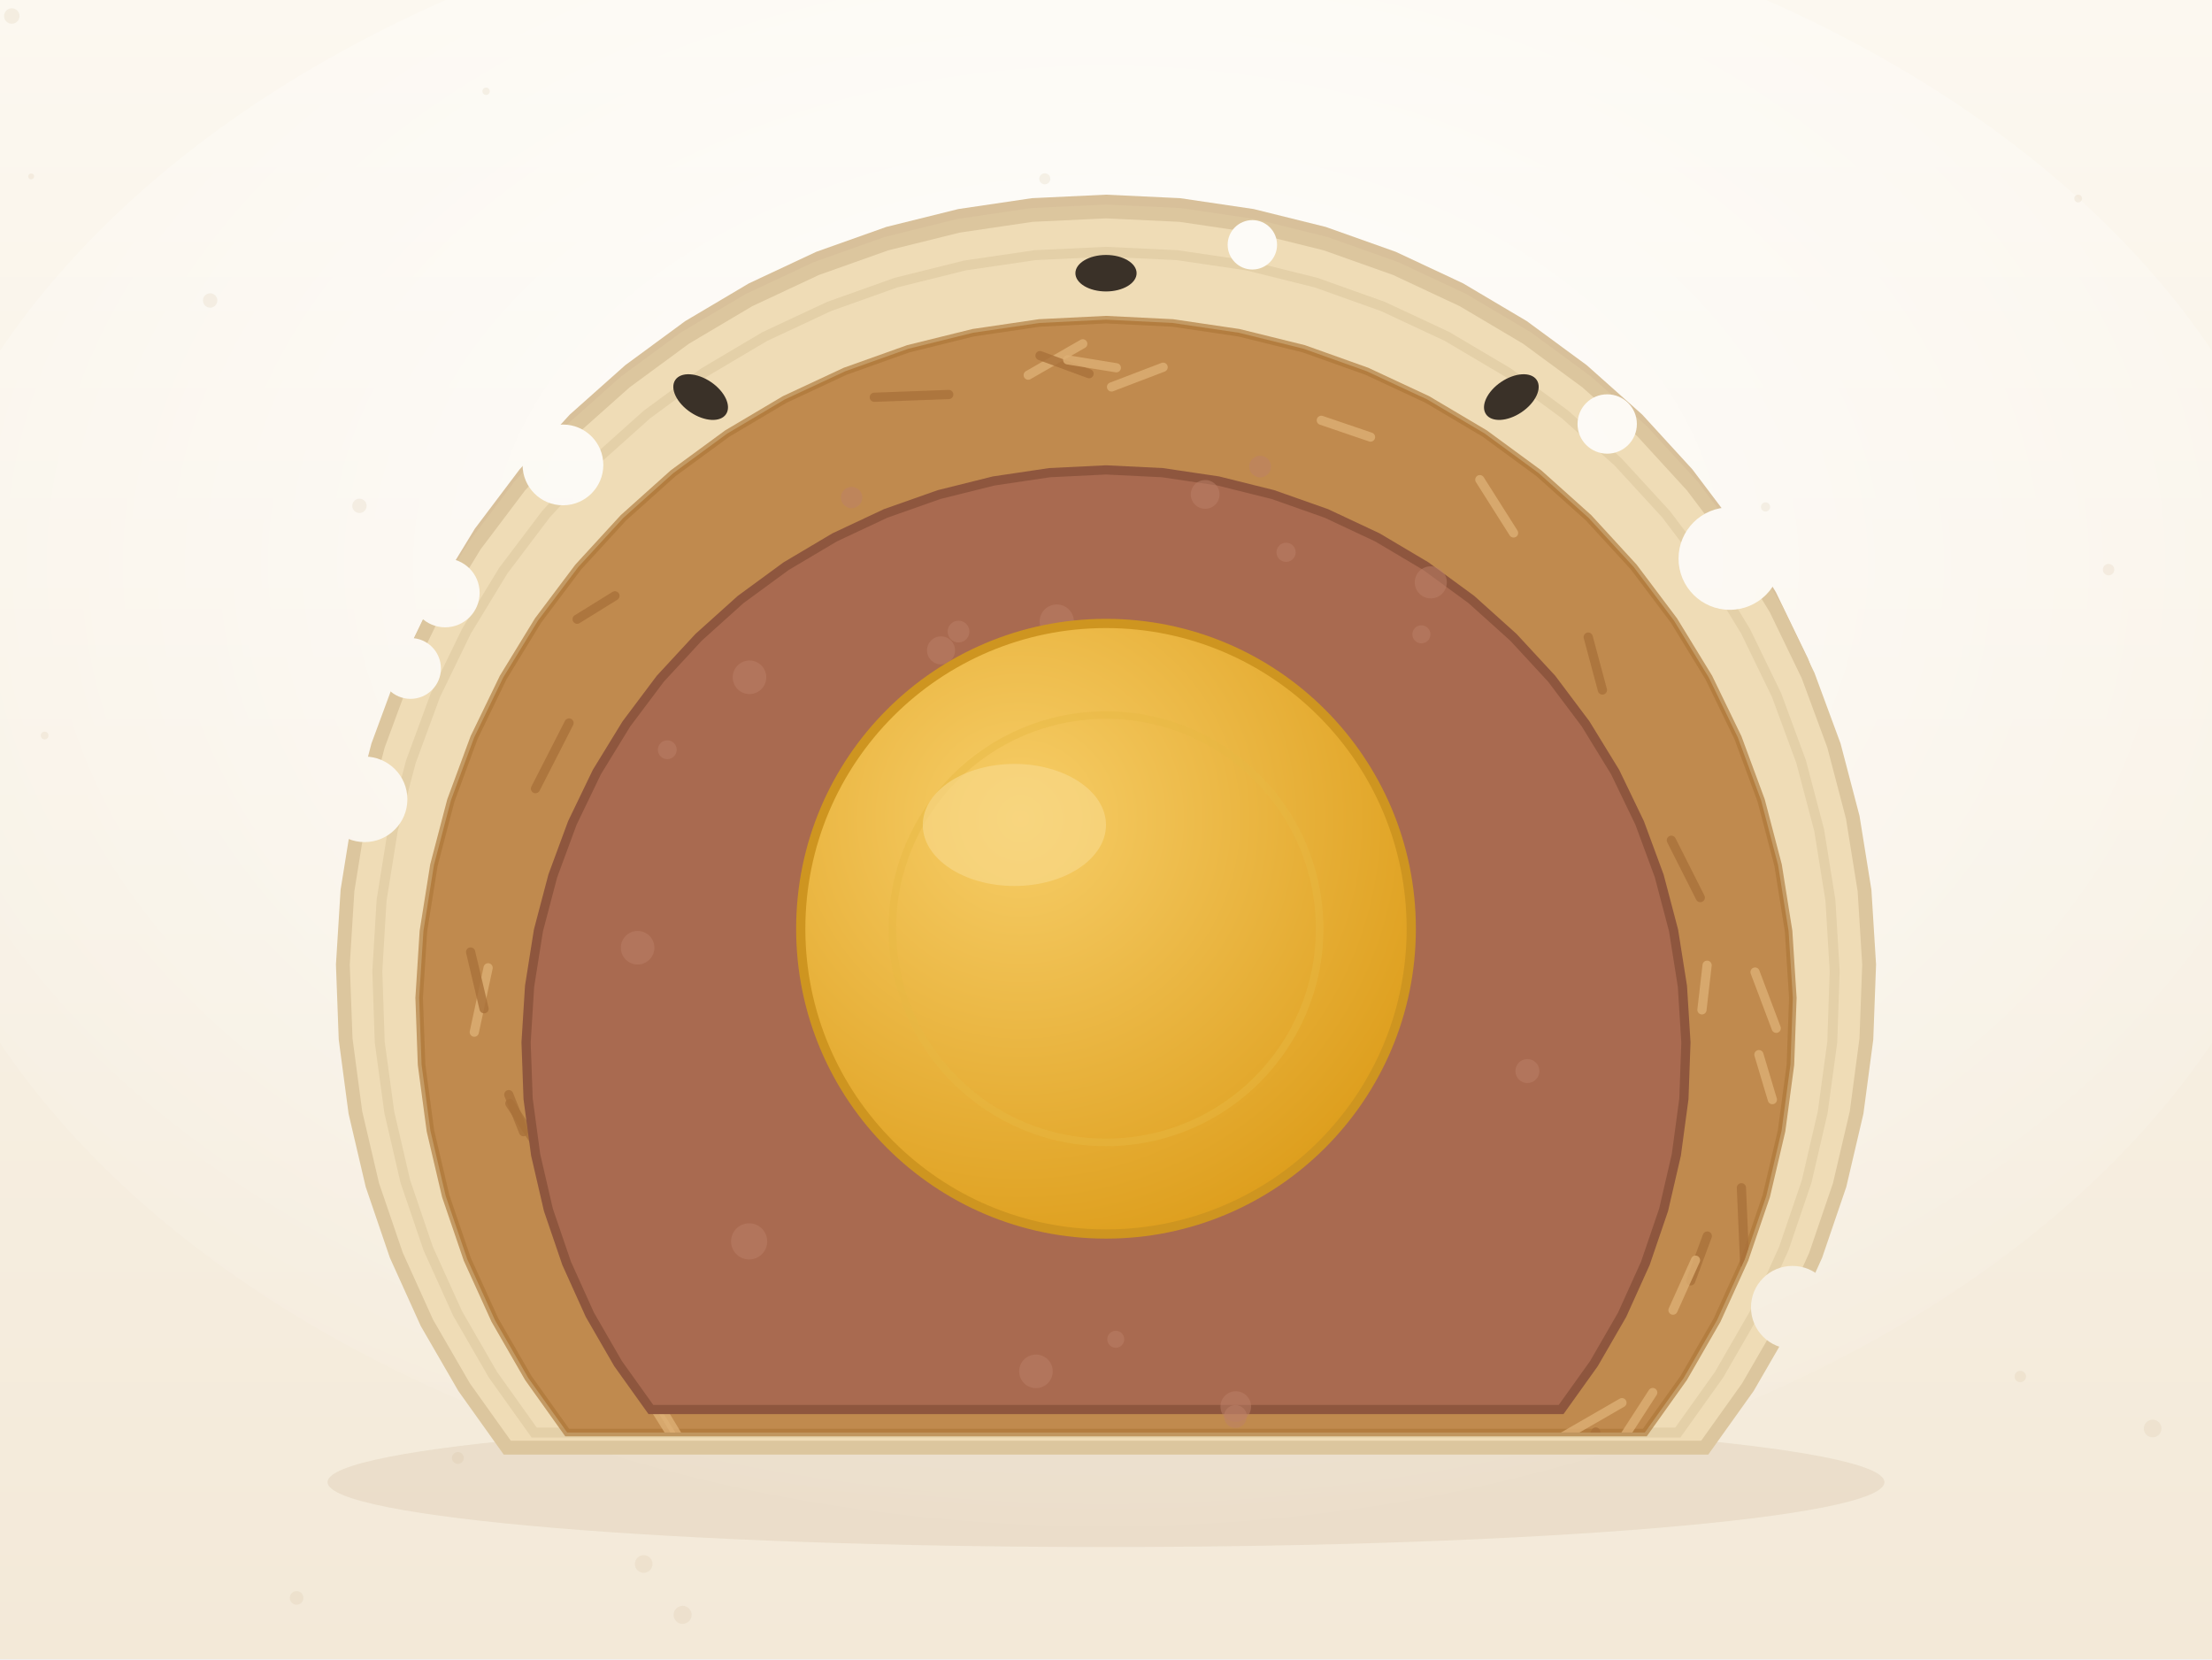
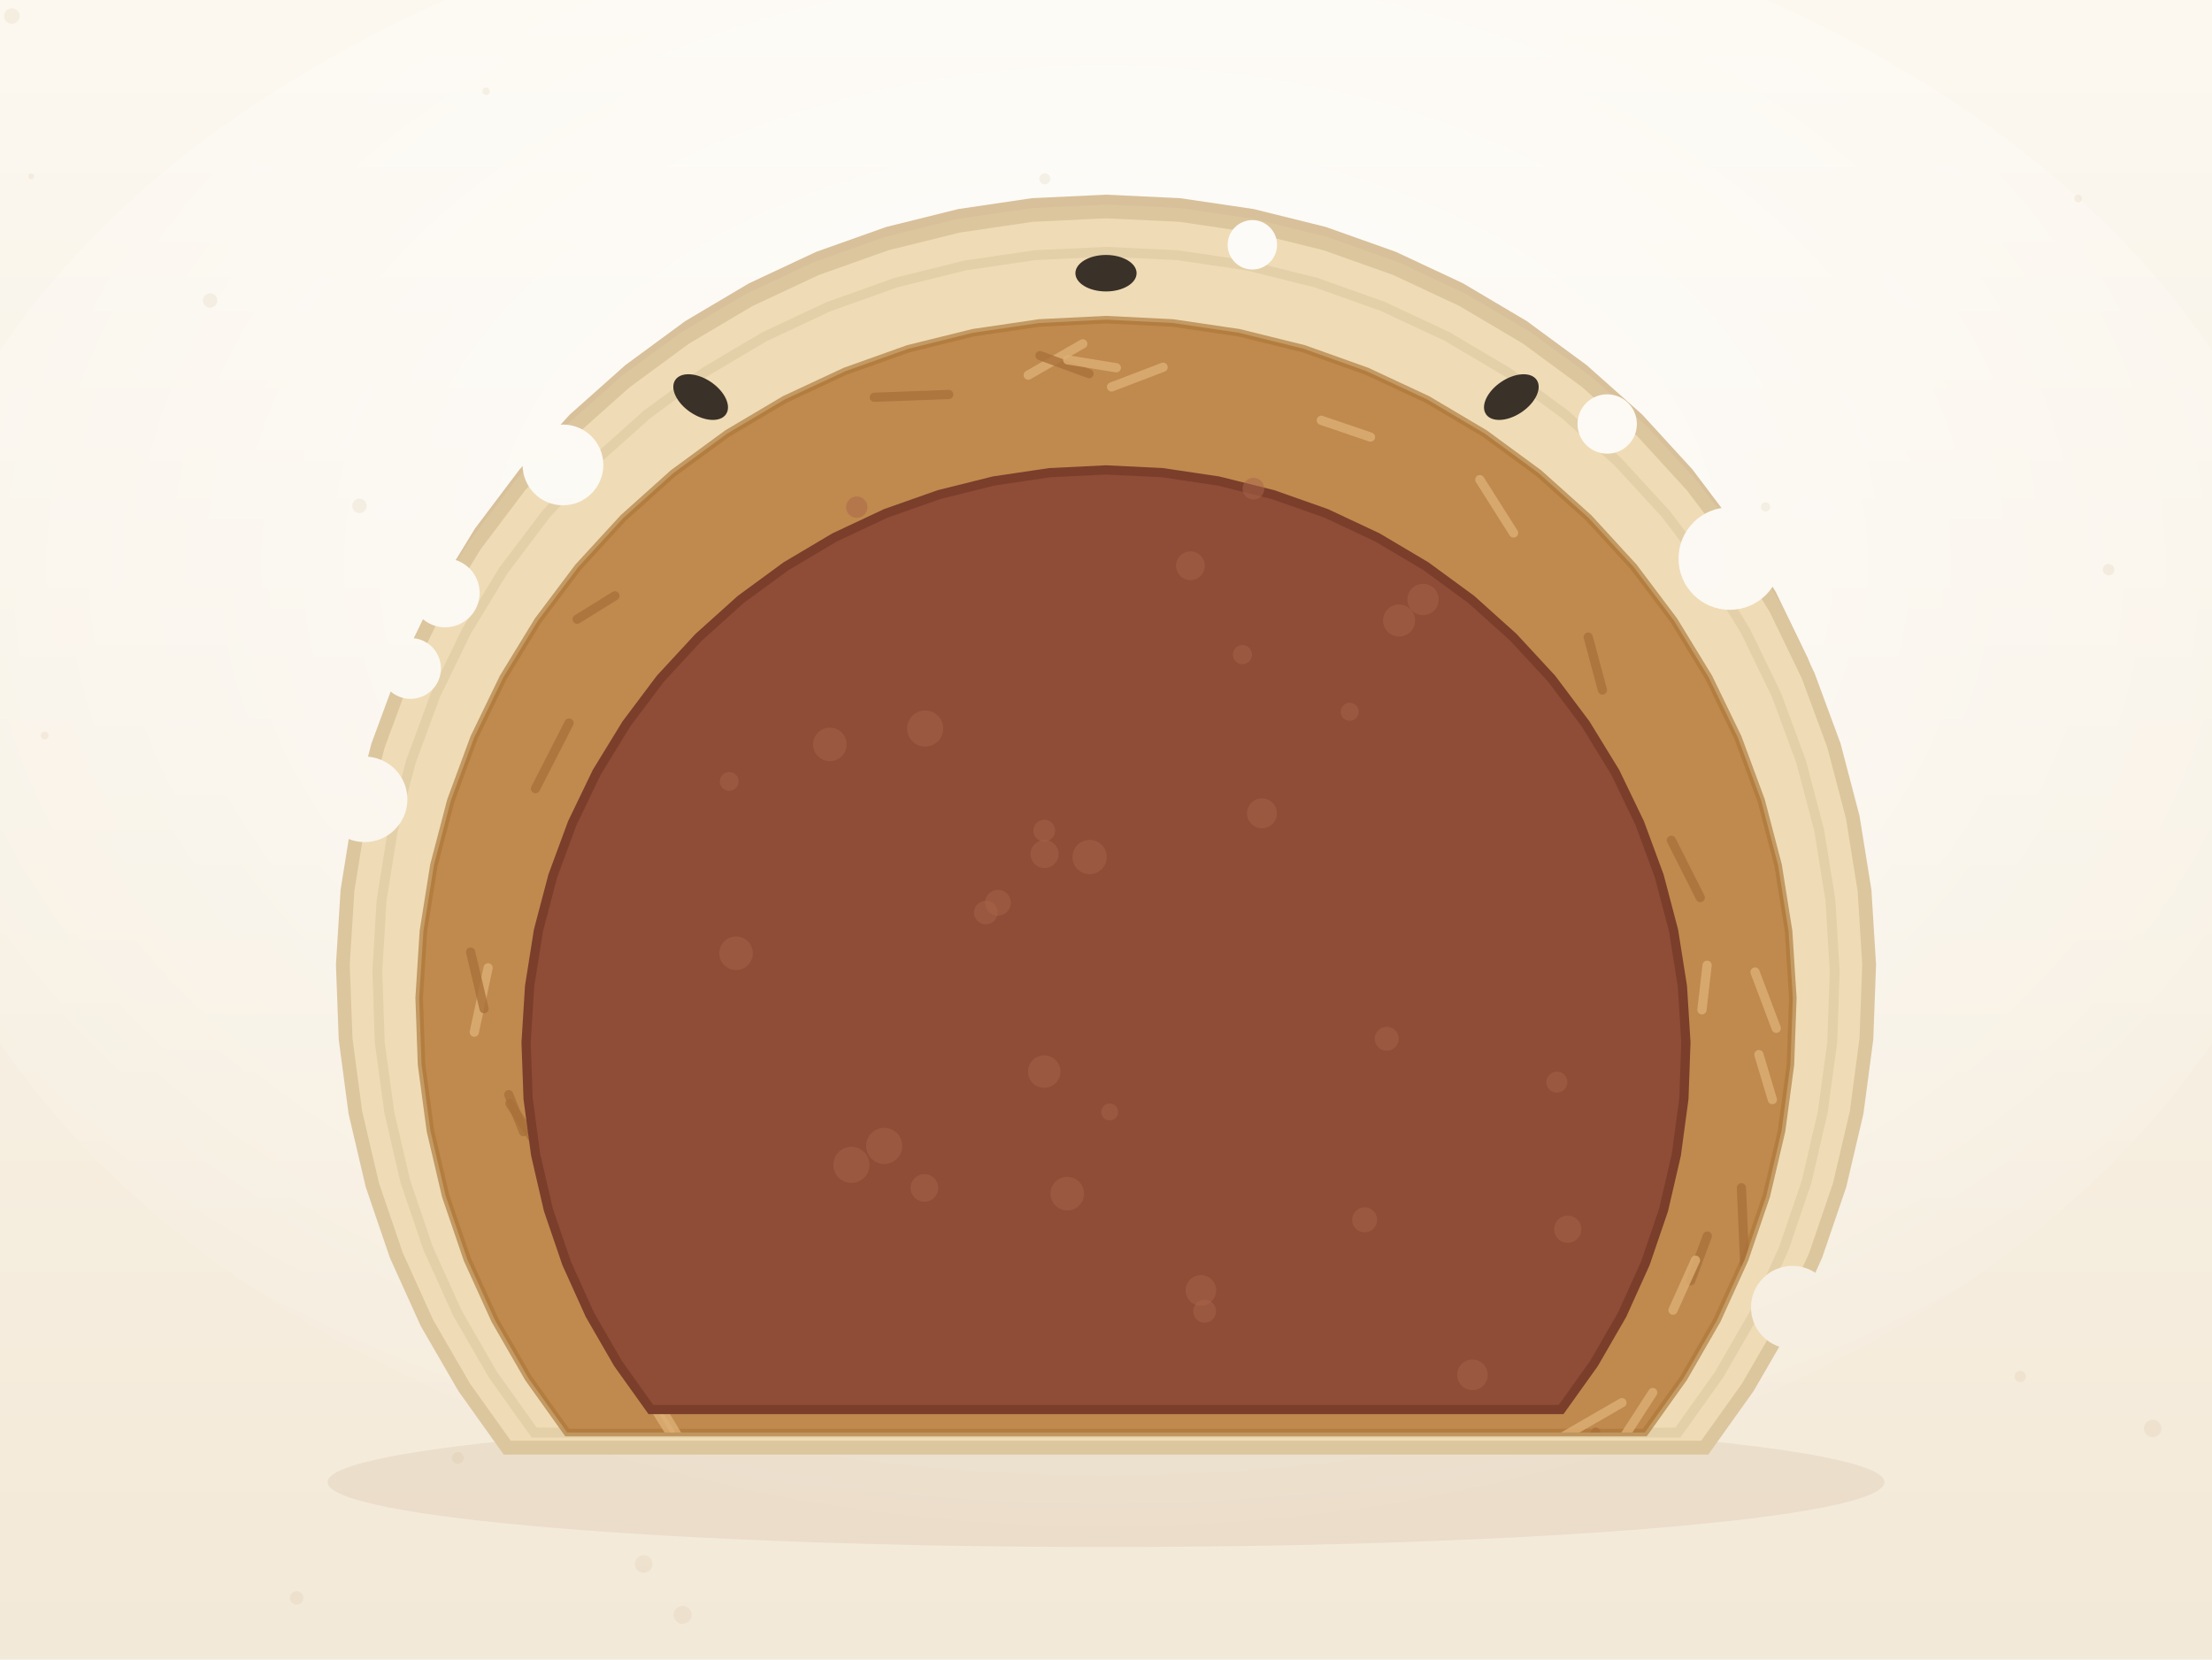
- <svg xmlns="http://www.w3.org/2000/svg" viewBox="0 0 1200 900" width="1200" height="900" role="img" aria-label="原味蛋黄酥">
+ <svg xmlns="http://www.w3.org/2000/svg" viewBox="0 0 1200 900" width="1200" height="900" role="img" aria-label="红豆沙肉松酥">
  <defs>
    <linearGradient id="bg" x1="0" y1="0" x2="0" y2="1">
      <stop offset="0" stop-color="#FCF8F0" />
      <stop offset="1" stop-color="#F3E9D8" />
    </linearGradient>
    <radialGradient id="glow" cx="50%" cy="42%" r="62%">
      <stop offset="0" stop-color="#FFFFFF" stop-opacity="0.85" />
      <stop offset="1" stop-color="#FFFFFF" stop-opacity="0" />
    </radialGradient>
    <radialGradient id="yolk" cx="36%" cy="32%" r="72%">
      <stop offset="0" stop-color="#F7CE68" />
      <stop offset="1" stop-color="#DE9F1E" />
    </radialGradient>
    <radialGradient id="wash" cx="40%" cy="34%" r="70%">
      <stop offset="0" stop-color="#E9BE84" stop-opacity="0.95" />
      <stop offset="1" stop-color="#D9A75E" stop-opacity="0.75" />
    </radialGradient>
  </defs>
  <rect width="1200" height="900" fill="url(#bg)" />
  <ellipse cx="600" cy="378" rx="660" ry="450" fill="url(#glow)" />
  <circle cx="1127.4" cy="107.7" r="2.1" fill="#C9B48F" opacity="0.16" />
  <circle cx="349.2" cy="848.4" r="4.8" fill="#C9B48F" opacity="0.16" />
  <circle cx="501.6" cy="312" r="4.3" fill="#C9B48F" opacity="0.16" />
  <circle cx="884.6" cy="673.6" r="1.9" fill="#C9B48F" opacity="0.16" />
  <circle cx="798.2" cy="508" r="2.6" fill="#C9B48F" opacity="0.16" />
  <circle cx="742.2" cy="190.4" r="4.3" fill="#C9B48F" opacity="0.16" />
  <circle cx="16.9" cy="95.7" r="1.6" fill="#C9B48F" opacity="0.16" />
  <circle cx="322.1" cy="598.9" r="2.8" fill="#C9B48F" opacity="0.16" />
  <circle cx="957.8" cy="275" r="2.5" fill="#C9B48F" opacity="0.16" />
  <circle cx="24.2" cy="399" r="2.1" fill="#C9B48F" opacity="0.16" />
  <circle cx="421" cy="446" r="3" fill="#C9B48F" opacity="0.16" />
  <circle cx="248.4" cy="790.9" r="3.2" fill="#C9B48F" opacity="0.16" />
  <circle cx="6.4" cy="8.7" r="4.2" fill="#C9B48F" opacity="0.16" />
  <circle cx="195" cy="274.4" r="3.9" fill="#C9B48F" opacity="0.16" />
  <circle cx="114" cy="163" r="3.9" fill="#C9B48F" opacity="0.16" />
  <circle cx="263.7" cy="49.5" r="2" fill="#C9B48F" opacity="0.16" />
  <circle cx="1143.9" cy="309" r="3.1" fill="#C9B48F" opacity="0.16" />
  <circle cx="854.7" cy="416.4" r="1.9" fill="#C9B48F" opacity="0.16" />
  <circle cx="1096" cy="746.7" r="3.1" fill="#C9B48F" opacity="0.16" />
  <circle cx="1167.8" cy="774.9" r="4.8" fill="#C9B48F" opacity="0.16" />
  <circle cx="370.3" cy="876" r="4.9" fill="#C9B48F" opacity="0.16" />
  <circle cx="403.2" cy="525" r="5" fill="#C9B48F" opacity="0.16" />
  <circle cx="566.8" cy="97" r="3" fill="#C9B48F" opacity="0.16" />
  <circle cx="160.9" cy="866.8" r="3.7" fill="#C9B48F" opacity="0.16" />
  <circle cx="885.5" cy="509.6" r="1.7" fill="#C9B48F" opacity="0.16" />
  <circle cx="840.7" cy="300.3" r="1.9" fill="#C9B48F" opacity="0.16" />
  <g>
    <g>
      <defs>
        <mask id="nib-600-785-414" maskUnits="userSpaceOnUse" x="20.4" y="-84.1" width="1159.2" height="1159.2">
          <rect x="20.4" y="-84.1" width="1159.2" height="1159.2" fill="#fff" />
          <circle cx="241.5" cy="321.6" r="18.7" fill="#000" />
          <circle cx="679.4" cy="132.8" r="13.4" fill="#000" />
          <circle cx="972.4" cy="709.2" r="22.5" fill="#000" />
          <circle cx="222.7" cy="362.6" r="16.5" fill="#000" />
          <circle cx="305.4" cy="252.2" r="21.9" fill="#000" />
          <circle cx="938.4" cy="303" r="27.8" fill="#000" />
          <circle cx="197.8" cy="433.6" r="23.2" fill="#000" />
          <circle cx="871.9" cy="230" r="16.1" fill="#000" />
        </mask>
      </defs>
      <ellipse cx="600" cy="804" rx="422.3" ry="35.2" fill="#B79B73" opacity="0.16" />
      <g mask="url(#nib-600-785-414)">
        <path d="M 275.2 776.2 L 251.8 743.4 L 231.6 708.5 L 215 671.8 L 202 633.7 L 192.8 594.4 L 187.5 554.5 L 186 514.2 L 188.5 474 L 194.9 434.2 L 205.1 395.2 L 219.1 357.4 L 236.6 321.2 L 257.6 286.8 L 281.9 254.6 L 309.1 224.9 L 339.2 198.1 L 371.7 174.2 L 406.3 153.7 L 442.8 136.6 L 480.8 123.1 L 519.9 113.4 L 559.8 107.5 L 600 105.6 L 640.2 107.5 L 680.1 113.4 L 719.2 123.1 L 757.2 136.6 L 793.7 153.7 L 828.3 174.2 L 860.8 198.1 L 890.9 224.9 L 918.1 254.6 L 942.4 286.8 L 963.4 321.2 L 980.9 357.4 L 994.9 395.2 L 1005.1 434.2 L 1011.5 474 L 1014 514.2 L 1012.5 554.5 L 1007.2 594.4 L 998 633.7 L 985 671.8 L 968.4 708.5 L 948.2 743.4 L 924.8 776.2 Z" fill="#D8C09A" />
        <path d="M 275.2 785.3 L 251.8 752.5 L 231.6 717.6 L 215 680.9 L 202 642.8 L 192.8 603.5 L 187.5 563.6 L 186 523.3 L 188.5 483.1 L 194.9 443.3 L 205.1 404.4 L 219.1 366.5 L 236.6 330.3 L 257.6 295.9 L 281.9 263.7 L 309.1 234 L 339.2 207.2 L 371.7 183.3 L 406.3 162.8 L 442.8 145.7 L 480.8 132.2 L 519.9 122.5 L 559.8 116.6 L 600 114.7 L 640.2 116.6 L 680.1 122.5 L 719.2 132.2 L 757.2 145.7 L 793.7 162.8 L 828.3 183.3 L 860.8 207.2 L 890.9 234 L 918.1 263.7 L 942.4 295.9 L 963.4 330.3 L 980.9 366.5 L 994.9 404.4 L 1005.1 443.3 L 1011.5 483.1 L 1014 523.3 L 1012.5 563.6 L 1007.2 603.5 L 998 642.8 L 985 680.9 L 968.4 717.6 L 948.2 752.5 L 924.8 785.3 Z" fill="#EFDCB6" stroke="#DCC69E" stroke-width="7.5" />
        <path d="M 289.8 777.1 L 267.4 745.7 L 248.2 712.4 L 232.3 677.3 L 219.9 640.9 L 211.2 603.4 L 206 565.3 L 204.7 526.8 L 207 488.4 L 213.1 450.4 L 222.9 413.2 L 236.2 377.1 L 253 342.5 L 273 309.6 L 296.2 278.9 L 322.2 250.6 L 350.9 224.9 L 381.9 202.1 L 415 182.5 L 449.9 166.2 L 486.1 153.3 L 523.5 144 L 561.6 138.4 L 600 136.6 L 638.4 138.4 L 676.5 144 L 713.9 153.3 L 750.1 166.2 L 785 182.5 L 818.1 202.1 L 849.1 224.9 L 877.8 250.6 L 903.8 278.9 L 927 309.6 L 947 342.5 L 963.8 377.1 L 977.1 413.2 L 986.9 450.4 L 993 488.4 L 995.3 526.8 L 994 565.3 L 988.8 603.4 L 980.1 640.9 L 967.7 677.3 L 951.8 712.4 L 932.6 745.7 L 910.2 777.1 Z" fill="none" stroke="#E4D0A8" stroke-width="5.4" />
        <clipPath id="floss-600-785-414">
          <path d="M 307.7 777.1 L 286.6 747.5 L 268.5 716.1 L 253.5 683.1 L 241.8 648.8 L 233.5 613.4 L 228.7 577.5 L 227.4 541.3 L 229.7 505.1 L 235.4 469.3 L 244.6 434.2 L 257.2 400.1 L 273 367.5 L 291.9 336.6 L 313.7 307.6 L 338.2 280.9 L 365.2 256.7 L 394.5 235.2 L 425.7 216.7 L 458.5 201.4 L 492.7 189.2 L 527.9 180.5 L 563.8 175.2 L 600 173.4 L 636.2 175.2 L 672.1 180.5 L 707.3 189.2 L 741.5 201.4 L 774.3 216.7 L 805.5 235.2 L 834.8 256.7 L 861.8 280.9 L 886.3 307.6 L 908.1 336.6 L 927 367.5 L 942.8 400.1 L 955.4 434.2 L 964.6 469.3 L 970.3 505.1 L 972.6 541.3 L 971.3 577.5 L 966.5 613.4 L 958.2 648.8 L 946.5 683.1 L 931.5 716.1 L 913.4 747.5 L 892.3 777.1 Z" />
        </clipPath>
        <path d="M 307.7 777.1 L 286.6 747.5 L 268.5 716.1 L 253.5 683.1 L 241.8 648.8 L 233.5 613.4 L 228.7 577.5 L 227.4 541.3 L 229.7 505.1 L 235.4 469.3 L 244.6 434.2 L 257.2 400.1 L 273 367.5 L 291.9 336.6 L 313.7 307.6 L 338.2 280.9 L 365.2 256.7 L 394.5 235.2 L 425.7 216.7 L 458.5 201.4 L 492.7 189.2 L 527.9 180.5 L 563.8 175.2 L 600 173.4 L 636.2 175.2 L 672.1 180.5 L 707.3 189.2 L 741.5 201.4 L 774.3 216.7 L 805.5 235.2 L 834.8 256.7 L 861.8 280.9 L 886.3 307.6 L 908.1 336.6 L 927 367.5 L 942.8 400.1 L 955.4 434.2 L 964.6 469.3 L 970.3 505.1 L 972.6 541.3 L 971.3 577.5 L 966.5 613.4 L 958.2 648.8 L 946.5 683.1 L 931.5 716.1 L 913.4 747.5 L 892.3 777.1 Z" fill="#C08A4E" />
        <path d="M 307.7 777.1 L 286.6 747.5 L 268.5 716.1 L 253.5 683.1 L 241.8 648.8 L 233.5 613.4 L 228.7 577.5 L 227.4 541.3 L 229.7 505.1 L 235.4 469.3 L 244.6 434.2 L 257.2 400.1 L 273 367.5 L 291.9 336.6 L 313.7 307.6 L 338.2 280.9 L 365.2 256.7 L 394.5 235.2 L 425.7 216.7 L 458.5 201.4 L 492.7 189.2 L 527.9 180.5 L 563.8 175.2 L 600 173.4 L 636.2 175.2 L 672.1 180.5 L 707.3 189.2 L 741.5 201.4 L 774.3 216.7 L 805.5 235.2 L 834.8 256.7 L 861.8 280.9 L 886.3 307.6 L 908.1 336.6 L 927 367.5 L 942.8 400.1 L 955.4 434.2 L 964.6 469.3 L 970.3 505.1 L 972.6 541.3 L 971.3 577.5 L 966.5 613.4 L 958.2 648.8 L 946.5 683.1 L 931.5 716.1 L 913.4 747.5 L 892.3 777.1 Z" fill="none" stroke="#AC7638" stroke-width="4.1" opacity="0.65" />
        <g clip-path="url(#floss-600-785-414)">
          <line x1="290.5" y1="427.8" x2="308.7" y2="392.2" stroke="#A9713A" stroke-width="5" stroke-linecap="round" opacity="0.8" />
          <line x1="474.3" y1="215.5" x2="514.7" y2="214" stroke="#A9713A" stroke-width="5" stroke-linecap="round" opacity="0.8" />
          <line x1="802.8" y1="260.2" x2="821.1" y2="289.1" stroke="#DDAF74" stroke-width="5" stroke-linecap="round" opacity="0.8" />
          <line x1="446.6" y1="861.8" x2="416.2" y2="835.8" stroke="#A9713A" stroke-width="5" stroke-linecap="round" opacity="0.8" />
          <line x1="796.1" y1="850.9" x2="765.5" y2="870.9" stroke="#DDAF74" stroke-width="5" stroke-linecap="round" opacity="0.8" />
          <line x1="605.5" y1="898.2" x2="567.2" y2="911.1" stroke="#DDAF74" stroke-width="5" stroke-linecap="round" opacity="0.8" />
          <line x1="865.7" y1="776.8" x2="853.7" y2="800" stroke="#A9713A" stroke-width="5" stroke-linecap="round" opacity="0.8" />
          <line x1="416.2" y1="818.2" x2="392.7" y2="790.9" stroke="#DDAF74" stroke-width="5" stroke-linecap="round" opacity="0.8" />
          <line x1="557.8" y1="203.5" x2="587.4" y2="186.5" stroke="#DDAF74" stroke-width="5" stroke-linecap="round" opacity="0.8" />
          <line x1="954.2" y1="572.1" x2="961.5" y2="596.5" stroke="#DDAF74" stroke-width="5" stroke-linecap="round" opacity="0.8" />
          <line x1="432.9" y1="837.3" x2="405.3" y2="806.9" stroke="#A9713A" stroke-width="5" stroke-linecap="round" opacity="0.8" />
          <line x1="367.3" y1="783.2" x2="344.8" y2="747.3" stroke="#DDAF74" stroke-width="5" stroke-linecap="round" opacity="0.8" />
          <line x1="896.6" y1="755.4" x2="875" y2="788.8" stroke="#DDAF74" stroke-width="5" stroke-linecap="round" opacity="0.8" />
          <line x1="681.3" y1="875.7" x2="652.7" y2="877.3" stroke="#DDAF74" stroke-width="5" stroke-linecap="round" opacity="0.8" />
          <line x1="563.8" y1="877.9" x2="521.7" y2="880.7" stroke="#DDAF74" stroke-width="5" stroke-linecap="round" opacity="0.8" />
          <line x1="284" y1="613.9" x2="276" y2="593.8" stroke="#A9713A" stroke-width="5" stroke-linecap="round" opacity="0.8" />
          <line x1="926.2" y1="670.5" x2="917.2" y2="694.8" stroke="#A9713A" stroke-width="5" stroke-linecap="round" opacity="0.8" />
          <line x1="257.3" y1="559.9" x2="264.8" y2="525" stroke="#DDAF74" stroke-width="5" stroke-linecap="round" opacity="0.8" />
          <line x1="726.2" y1="866.7" x2="703.5" y2="868.3" stroke="#A9713A" stroke-width="5" stroke-linecap="round" opacity="0.8" />
          <line x1="906.7" y1="455.8" x2="922.4" y2="486.9" stroke="#A9713A" stroke-width="5" stroke-linecap="round" opacity="0.8" />
          <line x1="819.6" y1="794.5" x2="804.6" y2="814.6" stroke="#A9713A" stroke-width="5" stroke-linecap="round" opacity="0.8" />
          <line x1="402.6" y1="795.1" x2="383" y2="789.4" stroke="#DDAF74" stroke-width="5" stroke-linecap="round" opacity="0.8" />
          <line x1="952.1" y1="527.3" x2="963.6" y2="557.8" stroke="#DDAF74" stroke-width="5" stroke-linecap="round" opacity="0.8" />
          <line x1="560.4" y1="878.3" x2="527.6" y2="860.9" stroke="#A9713A" stroke-width="5" stroke-linecap="round" opacity="0.8" />
          <line x1="944.7" y1="644.3" x2="946.5" y2="685.7" stroke="#A9713A" stroke-width="5" stroke-linecap="round" opacity="0.8" />
          <line x1="601.4" y1="904.8" x2="580.8" y2="911" stroke="#A9713A" stroke-width="5" stroke-linecap="round" opacity="0.8" />
          <line x1="926.1" y1="523.6" x2="923.3" y2="547.8" stroke="#DDAF74" stroke-width="5" stroke-linecap="round" opacity="0.8" />
          <line x1="417.5" y1="816.4" x2="380.1" y2="808.3" stroke="#DDAF74" stroke-width="5" stroke-linecap="round" opacity="0.8" />
          <line x1="716.8" y1="228" x2="743.5" y2="237.1" stroke="#DDAF74" stroke-width="5" stroke-linecap="round" opacity="0.8" />
          <line x1="375.3" y1="791.5" x2="355.4" y2="758.6" stroke="#DDAF74" stroke-width="5" stroke-linecap="round" opacity="0.8" />
          <line x1="427" y1="830.7" x2="405.8" y2="799.4" stroke="#DDAF74" stroke-width="5" stroke-linecap="round" opacity="0.8" />
          <line x1="603" y1="209.9" x2="631" y2="199.2" stroke="#DDAF74" stroke-width="5" stroke-linecap="round" opacity="0.8" />
          <line x1="262.6" y1="547.2" x2="255.3" y2="516.4" stroke="#A9713A" stroke-width="5" stroke-linecap="round" opacity="0.8" />
          <line x1="879.9" y1="760.9" x2="843.5" y2="781.9" stroke="#DDAF74" stroke-width="5" stroke-linecap="round" opacity="0.8" />
          <line x1="760.7" y1="823.5" x2="742.1" y2="845.6" stroke="#A9713A" stroke-width="5" stroke-linecap="round" opacity="0.8" />
          <line x1="293.6" y1="624.6" x2="276.6" y2="598.6" stroke="#A9713A" stroke-width="5" stroke-linecap="round" opacity="0.8" />
          <line x1="564.2" y1="192.9" x2="590.8" y2="202.7" stroke="#A9713A" stroke-width="5" stroke-linecap="round" opacity="0.8" />
          <line x1="827.1" y1="804.5" x2="804.6" y2="819.8" stroke="#A9713A" stroke-width="5" stroke-linecap="round" opacity="0.8" />
          <line x1="414.3" y1="864.4" x2="381.9" y2="843.1" stroke="#DDAF74" stroke-width="5" stroke-linecap="round" opacity="0.8" />
          <line x1="489.3" y1="865.9" x2="466" y2="862" stroke="#DDAF74" stroke-width="5" stroke-linecap="round" opacity="0.8" />
          <line x1="579.2" y1="195.2" x2="605.6" y2="199.5" stroke="#DDAF74" stroke-width="5" stroke-linecap="round" opacity="0.8" />
          <line x1="689.8" y1="876.2" x2="658.5" y2="882.5" stroke="#DDAF74" stroke-width="5" stroke-linecap="round" opacity="0.8" />
          <line x1="861.6" y1="345.6" x2="869.3" y2="374.3" stroke="#A9713A" stroke-width="5" stroke-linecap="round" opacity="0.8" />
          <line x1="919.8" y1="683.6" x2="907.6" y2="710.7" stroke="#DDAF74" stroke-width="5" stroke-linecap="round" opacity="0.8" />
          <line x1="780.1" y1="831.3" x2="752.7" y2="856.7" stroke="#A9713A" stroke-width="5" stroke-linecap="round" opacity="0.8" />
          <line x1="313.1" y1="335.9" x2="333.6" y2="323.2" stroke="#A9713A" stroke-width="5" stroke-linecap="round" opacity="0.8" />
        </g>
-         <path d="M 353.1 764.6 L 335.3 739.7 L 320 713.2 L 307.4 685.3 L 297.5 656.3 L 290.6 626.5 L 286.5 596.1 L 285.4 565.5 L 287.3 535 L 292.1 504.7 L 299.9 475.1 L 310.5 446.4 L 323.8 418.8 L 339.8 392.7 L 358.2 368.2 L 379 345.7 L 401.8 325.2 L 426.5 307.1 L 452.8 291.5 L 480.5 278.5 L 509.4 268.3 L 539.1 260.9 L 569.4 256.4 L 600 254.9 L 630.6 256.4 L 660.9 260.9 L 690.6 268.3 L 719.5 278.5 L 747.2 291.5 L 773.5 307.1 L 798.2 325.2 L 821 345.7 L 841.8 368.2 L 860.2 392.7 L 876.2 418.8 L 889.5 446.4 L 900.1 475.1 L 907.9 504.7 L 912.7 535 L 914.6 565.5 L 913.5 596.1 L 909.4 626.5 L 902.5 656.3 L 892.6 685.3 L 880 713.2 L 864.7 739.7 L 846.9 764.6 Z" fill="#A96A50" stroke="#8E563E" stroke-width="5" />
-         <circle cx="771.1" cy="344.1" r="4.9" fill="#BC8067" opacity="0.5" />
-         <circle cx="670.4" cy="763" r="8.3" fill="#BC8067" opacity="0.5" />
-         <circle cx="828.6" cy="581" r="6.5" fill="#BC8067" opacity="0.5" />
-         <circle cx="653.8" cy="268.2" r="7.8" fill="#BC8067" opacity="0.5" />
-         <circle cx="776.2" cy="315.9" r="8.7" fill="#BC8067" opacity="0.5" />
-         <circle cx="520" cy="342.6" r="5.9" fill="#BC8067" opacity="0.5" />
-         <circle cx="510.5" cy="352.8" r="7.6" fill="#BC8067" opacity="0.5" />
-         <circle cx="605.3" cy="726.5" r="4.6" fill="#BC8067" opacity="0.5" />
-         <circle cx="697.7" cy="299.6" r="5.2" fill="#BC8067" opacity="0.5" />
-         <circle cx="683.6" cy="253.1" r="5.9" fill="#BC8067" opacity="0.5" />
-         <circle cx="406.6" cy="367.4" r="9.1" fill="#BC8067" opacity="0.5" />
-         <circle cx="462" cy="269.9" r="5.8" fill="#BC8067" opacity="0.5" />
-         <circle cx="406.4" cy="673.4" r="9.8" fill="#BC8067" opacity="0.5" />
-         <circle cx="670.2" cy="768.4" r="6.2" fill="#BC8067" opacity="0.5" />
-         <circle cx="345.9" cy="514.1" r="9.1" fill="#BC8067" opacity="0.5" />
-         <circle cx="573.3" cy="337.2" r="9.3" fill="#BC8067" opacity="0.5" />
-         <circle cx="562" cy="743.9" r="9.1" fill="#BC8067" opacity="0.5" />
-         <circle cx="362" cy="406.7" r="5.1" fill="#BC8067" opacity="0.5" />
-         <circle cx="600" cy="503.8" r="165.6" fill="url(#yolk)" stroke="#CE9520" stroke-width="5" />
-         <circle cx="600" cy="503.8" r="115.9" fill="none" stroke="#E7B843" stroke-width="4.1" opacity="0.45" />
-         <ellipse cx="550.3" cy="447.5" rx="49.7" ry="33.1" fill="#F8DA8E" opacity="0.6" />
+         <path d="M 353.1 764.6 L 335.3 739.7 L 320 713.2 L 307.4 685.3 L 297.5 656.3 L 290.6 626.5 L 286.5 596.1 L 285.4 565.5 L 287.3 535 L 292.1 504.7 L 299.9 475.1 L 310.5 446.4 L 323.8 418.8 L 339.8 392.7 L 358.2 368.2 L 379 345.7 L 401.8 325.2 L 426.5 307.1 L 452.8 291.5 L 480.5 278.5 L 509.4 268.3 L 539.1 260.9 L 569.4 256.4 L 600 254.9 L 630.6 256.4 L 660.9 260.9 L 690.6 268.3 L 719.5 278.5 L 747.2 291.5 L 773.5 307.1 L 798.2 325.2 L 821 345.7 L 841.8 368.2 L 860.2 392.7 L 876.2 418.8 L 889.5 446.4 L 900.1 475.1 L 907.9 504.7 L 912.7 535 L 914.6 565.5 L 913.5 596.1 L 909.4 626.5 L 902.5 656.3 L 892.6 685.3 L 880 713.2 L 864.7 739.7 L 846.9 764.6 Z" fill="#8F4C36" stroke="#7A3E2B" stroke-width="5" />
+         <circle cx="732.2" cy="386.1" r="4.9" fill="#A8634A" opacity="0.5" />
+         <circle cx="651.5" cy="700" r="8.3" fill="#A8634A" opacity="0.5" />
+         <circle cx="752.3" cy="563.5" r="6.5" fill="#A8634A" opacity="0.5" />
+         <circle cx="645.8" cy="306.9" r="7.8" fill="#A8634A" opacity="0.5" />
+         <circle cx="759" cy="336.6" r="8.7" fill="#A8634A" opacity="0.5" />
+         <circle cx="566.5" cy="450.6" r="5.9" fill="#A8634A" opacity="0.5" />
+         <circle cx="566.7" cy="463.3" r="7.6" fill="#A8634A" opacity="0.5" />
+         <circle cx="602" cy="603.2" r="4.6" fill="#A8634A" opacity="0.5" />
+         <circle cx="674" cy="355.1" r="5.2" fill="#A8634A" opacity="0.5" />
+         <circle cx="680" cy="265.1" r="5.9" fill="#A8634A" opacity="0.5" />
+         <circle cx="450.2" cy="403.8" r="9.1" fill="#A8634A" opacity="0.5" />
+         <circle cx="464.8" cy="275.1" r="5.8" fill="#A8634A" opacity="0.5" />
+         <circle cx="461.9" cy="631.9" r="9.8" fill="#A8634A" opacity="0.5" />
+         <circle cx="653.5" cy="711.3" r="6.2" fill="#A8634A" opacity="0.5" />
+         <circle cx="399.3" cy="517.1" r="9.1" fill="#A8634A" opacity="0.5" />
+         <circle cx="591.1" cy="464.9" r="9.3" fill="#A8634A" opacity="0.5" />
+         <circle cx="579" cy="647.5" r="9.1" fill="#A8634A" opacity="0.5" />
+         <circle cx="395.6" cy="423.9" r="5.1" fill="#A8634A" opacity="0.5" />
+         <circle cx="844.6" cy="587" r="5.7" fill="#A8634A" opacity="0.5" />
+         <circle cx="850.5" cy="666.8" r="7.4" fill="#A8634A" opacity="0.5" />
+         <circle cx="740.3" cy="661.7" r="6.8" fill="#A8634A" opacity="0.5" />
+         <circle cx="534.8" cy="495" r="6.4" fill="#A8634A" opacity="0.5" />
+         <circle cx="772" cy="325.2" r="8.5" fill="#A8634A" opacity="0.5" />
+         <circle cx="479.7" cy="621.6" r="9.8" fill="#A8634A" opacity="0.5" />
+         <circle cx="541.4" cy="489.7" r="7" fill="#A8634A" opacity="0.5" />
+         <circle cx="684.6" cy="441.2" r="8.1" fill="#A8634A" opacity="0.5" />
+         <circle cx="501.9" cy="395.2" r="9.8" fill="#A8634A" opacity="0.5" />
+         <circle cx="566.5" cy="581.3" r="8.8" fill="#A8634A" opacity="0.5" />
+         <circle cx="501.5" cy="644.4" r="7.5" fill="#A8634A" opacity="0.5" />
+         <circle cx="798.8" cy="745.8" r="8.3" fill="#A8634A" opacity="0.5" />
        <ellipse cx="819.9" cy="215.4" rx="16.6" ry="9.9" transform="rotate(-34 819.9 215.4)" fill="#3A3128" />
        <ellipse cx="600" cy="148.2" rx="16.6" ry="9.9" transform="rotate(0 600 148.2)" fill="#3A3128" />
        <ellipse cx="380.1" cy="215.4" rx="16.6" ry="9.9" transform="rotate(34 380.1 215.4)" fill="#3A3128" />
      </g>
    </g>
  </g>
</svg>
